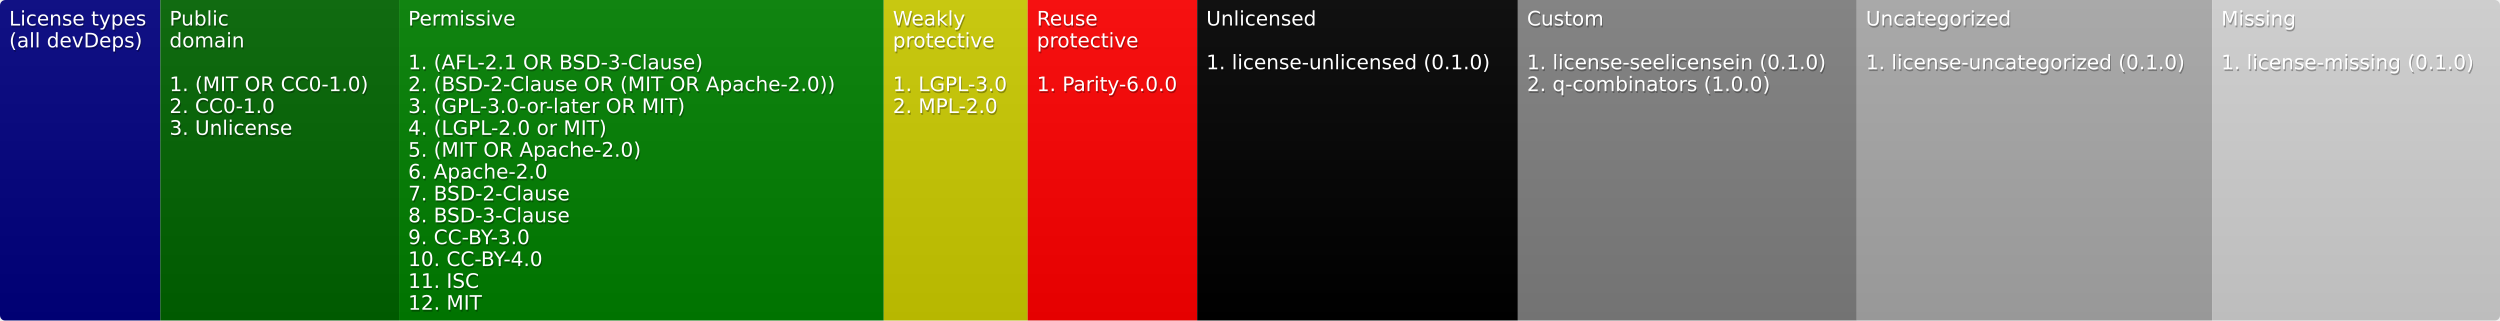
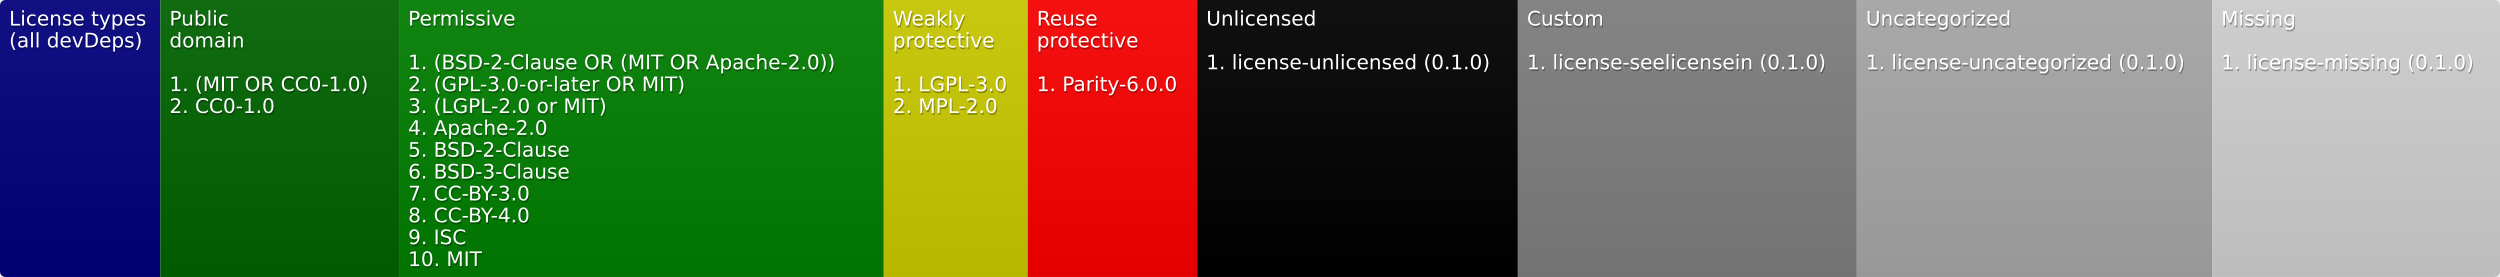
- <svg xmlns="http://www.w3.org/2000/svg" width="1372" height="176">
+ <svg xmlns="http://www.w3.org/2000/svg" width="1372" height="152">
  <defs>
    <linearGradient id="smooth" x2="0" y2="100%">
      <stop offset="0" stop-color="#aaa" stop-opacity=".1" />
      <stop offset="1" stop-opacity=".1" />
    </linearGradient>
    <style>text{font-size:11px;font-family:Verdana,DejaVu Sans,Geneva,sans-serif}text.shadow{fill:#010101;fill-opacity:.3}text.high{fill:#fff}</style>
    <mask id="round">
      <rect width="100%" height="100%" rx="3" fill="#fff" />
    </mask>
  </defs>
  <g id="bg" mask="url(#round)">
-     <path fill="navy" d="M0 0h88v176H0z" />
-     <path fill="#006400" d="M88 0h131v176H88z" />
-     <path fill="green" d="M219 0h266v176H219z" />
-     <path fill="#cc0" d="M485 0h79v176h-79z" />
-     <path fill="red" d="M564 0h93v176h-93z" />
-     <path d="M657 0h176v176H657z" />
-     <path fill="gray" d="M833 0h186v176H833z" />
-     <path fill="#a9a9a9" d="M1019 0h195v176h-195z" />
-     <path fill="#d3d3d3" d="M1214 0h158v176h-158z" />
-     <path fill="url(#smooth)" d="M0 0h1372v176H0z" />
+     <path fill="navy" d="M0 0h88v152H0z" />
+     <path fill="#006400" d="M88 0h131v152H88z" />
+     <path fill="green" d="M219 0h266v152H219z" />
+     <path fill="#cc0" d="M485 0h79v152h-79z" />
+     <path fill="red" d="M564 0h93v152h-93z" />
+     <path d="M657 0h176v152H657z" />
+     <path fill="gray" d="M833 0h186v152H833z" />
+     <path fill="#a9a9a9" d="M1019 0h195v152h-195z" />
+     <path fill="#d3d3d3" d="M1214 0h158v152h-158z" />
+     <path fill="url(#smooth)" d="M0 0h1372v152H0z" />
  </g>
  <g id="fg">
    <text class="shadow" x="5.5" y="15">License types</text>
    <text class="high" x="5" y="14">License types</text>
    <text class="shadow" x="5.5" y="27">(all devDeps)</text>
    <text class="high" x="5" y="26">(all devDeps)</text>
    <text class="shadow" x="93.5" y="15">Public</text>
    <text class="high" x="93" y="14">Public</text>
    <text class="shadow" x="93.5" y="27">domain</text>
    <text class="high" x="93" y="26">domain</text>
    <text class="shadow" x="93.5" y="51">1. (MIT OR CC0-1.0)</text>
    <text class="high" x="93" y="50">1. (MIT OR CC0-1.0)</text>
    <text class="shadow" x="93.5" y="63">2. CC0-1.0</text>
    <text class="high" x="93" y="62">2. CC0-1.0</text>
-     <text class="shadow" x="93.5" y="75">3. Unlicense</text>
-     <text class="high" x="93" y="74">3. Unlicense</text>
    <text class="shadow" x="224.5" y="15">Permissive</text>
    <text class="high" x="224" y="14">Permissive</text>
-     <text class="shadow" x="224.5" y="39">1. (AFL-2.1 OR BSD-3-Clause)</text>
-     <text class="high" x="224" y="38">1. (AFL-2.1 OR BSD-3-Clause)</text>
-     <text class="shadow" x="224.5" y="51">2. (BSD-2-Clause OR (MIT OR Apache-2.0))</text>
-     <text class="high" x="224" y="50">2. (BSD-2-Clause OR (MIT OR Apache-2.0))</text>
-     <text class="shadow" x="224.5" y="63">3. (GPL-3.0-or-later OR MIT)</text>
-     <text class="high" x="224" y="62">3. (GPL-3.0-or-later OR MIT)</text>
-     <text class="shadow" x="224.5" y="75">4. (LGPL-2.0 or MIT)</text>
-     <text class="high" x="224" y="74">4. (LGPL-2.0 or MIT)</text>
-     <text class="shadow" x="224.5" y="87">5. (MIT OR Apache-2.0)</text>
-     <text class="high" x="224" y="86">5. (MIT OR Apache-2.0)</text>
-     <text class="shadow" x="224.5" y="99">6. Apache-2.0</text>
-     <text class="high" x="224" y="98">6. Apache-2.0</text>
-     <text class="shadow" x="224.5" y="111">7. BSD-2-Clause</text>
-     <text class="high" x="224" y="110">7. BSD-2-Clause</text>
-     <text class="shadow" x="224.5" y="123">8. BSD-3-Clause</text>
-     <text class="high" x="224" y="122">8. BSD-3-Clause</text>
-     <text class="shadow" x="224.5" y="135">9. CC-BY-3.0</text>
-     <text class="high" x="224" y="134">9. CC-BY-3.0</text>
-     <text class="shadow" x="224.5" y="147">10. CC-BY-4.0</text>
-     <text class="high" x="224" y="146">10. CC-BY-4.0</text>
-     <text class="shadow" x="224.5" y="159">11. ISC</text>
-     <text class="high" x="224" y="158">11. ISC</text>
-     <text class="shadow" x="224.5" y="171">12. MIT</text>
-     <text class="high" x="224" y="170">12. MIT</text>
+     <text class="shadow" x="224.5" y="39">1. (BSD-2-Clause OR (MIT OR Apache-2.0))</text>
+     <text class="high" x="224" y="38">1. (BSD-2-Clause OR (MIT OR Apache-2.0))</text>
+     <text class="shadow" x="224.5" y="51">2. (GPL-3.0-or-later OR MIT)</text>
+     <text class="high" x="224" y="50">2. (GPL-3.0-or-later OR MIT)</text>
+     <text class="shadow" x="224.5" y="63">3. (LGPL-2.0 or MIT)</text>
+     <text class="high" x="224" y="62">3. (LGPL-2.0 or MIT)</text>
+     <text class="shadow" x="224.5" y="75">4. Apache-2.0</text>
+     <text class="high" x="224" y="74">4. Apache-2.0</text>
+     <text class="shadow" x="224.5" y="87">5. BSD-2-Clause</text>
+     <text class="high" x="224" y="86">5. BSD-2-Clause</text>
+     <text class="shadow" x="224.5" y="99">6. BSD-3-Clause</text>
+     <text class="high" x="224" y="98">6. BSD-3-Clause</text>
+     <text class="shadow" x="224.5" y="111">7. CC-BY-3.0</text>
+     <text class="high" x="224" y="110">7. CC-BY-3.0</text>
+     <text class="shadow" x="224.5" y="123">8. CC-BY-4.0</text>
+     <text class="high" x="224" y="122">8. CC-BY-4.0</text>
+     <text class="shadow" x="224.5" y="135">9. ISC</text>
+     <text class="high" x="224" y="134">9. ISC</text>
+     <text class="shadow" x="224.5" y="147">10. MIT</text>
+     <text class="high" x="224" y="146">10. MIT</text>
    <text class="shadow" x="490.5" y="15">Weakly</text>
    <text class="high" x="490" y="14">Weakly</text>
    <text class="shadow" x="490.5" y="27">protective</text>
    <text class="high" x="490" y="26">protective</text>
    <text class="shadow" x="490.5" y="51">1. LGPL-3.0</text>
    <text class="high" x="490" y="50">1. LGPL-3.0</text>
    <text class="shadow" x="490.5" y="63">2. MPL-2.0</text>
    <text class="high" x="490" y="62">2. MPL-2.0</text>
    <text class="shadow" x="569.5" y="15">Reuse</text>
    <text class="high" x="569" y="14">Reuse</text>
    <text class="shadow" x="569.5" y="27">protective</text>
    <text class="high" x="569" y="26">protective</text>
    <text class="shadow" x="569.5" y="51">1. Parity-6.0.0</text>
    <text class="high" x="569" y="50">1. Parity-6.0.0</text>
    <text class="shadow" x="662.5" y="15">Unlicensed</text>
    <text class="high" x="662" y="14">Unlicensed</text>
    <text class="shadow" x="662.5" y="39">1. license-unlicensed (0.1.0)</text>
    <text class="high" x="662" y="38">1. license-unlicensed (0.1.0)</text>
    <text class="shadow" x="838.5" y="15">Custom</text>
    <text class="high" x="838" y="14">Custom</text>
    <text class="shadow" x="838.5" y="39">1. license-seelicensein (0.1.0)</text>
    <text class="high" x="838" y="38">1. license-seelicensein (0.1.0)</text>
-     <text class="shadow" x="838.5" y="51">2. q-combinators (1.0.0)</text>
-     <text class="high" x="838" y="50">2. q-combinators (1.0.0)</text>
    <text class="shadow" x="1024.5" y="15">Uncategorized</text>
    <text class="high" x="1024" y="14">Uncategorized</text>
    <text class="shadow" x="1024.5" y="39">1. license-uncategorized (0.1.0)</text>
    <text class="high" x="1024" y="38">1. license-uncategorized (0.1.0)</text>
    <text class="shadow" x="1219.5" y="15">Missing</text>
    <text class="high" x="1219" y="14">Missing</text>
    <text class="shadow" x="1219.5" y="39">1. license-missing (0.1.0)</text>
    <text class="high" x="1219" y="38">1. license-missing (0.1.0)</text>
  </g>
</svg>
